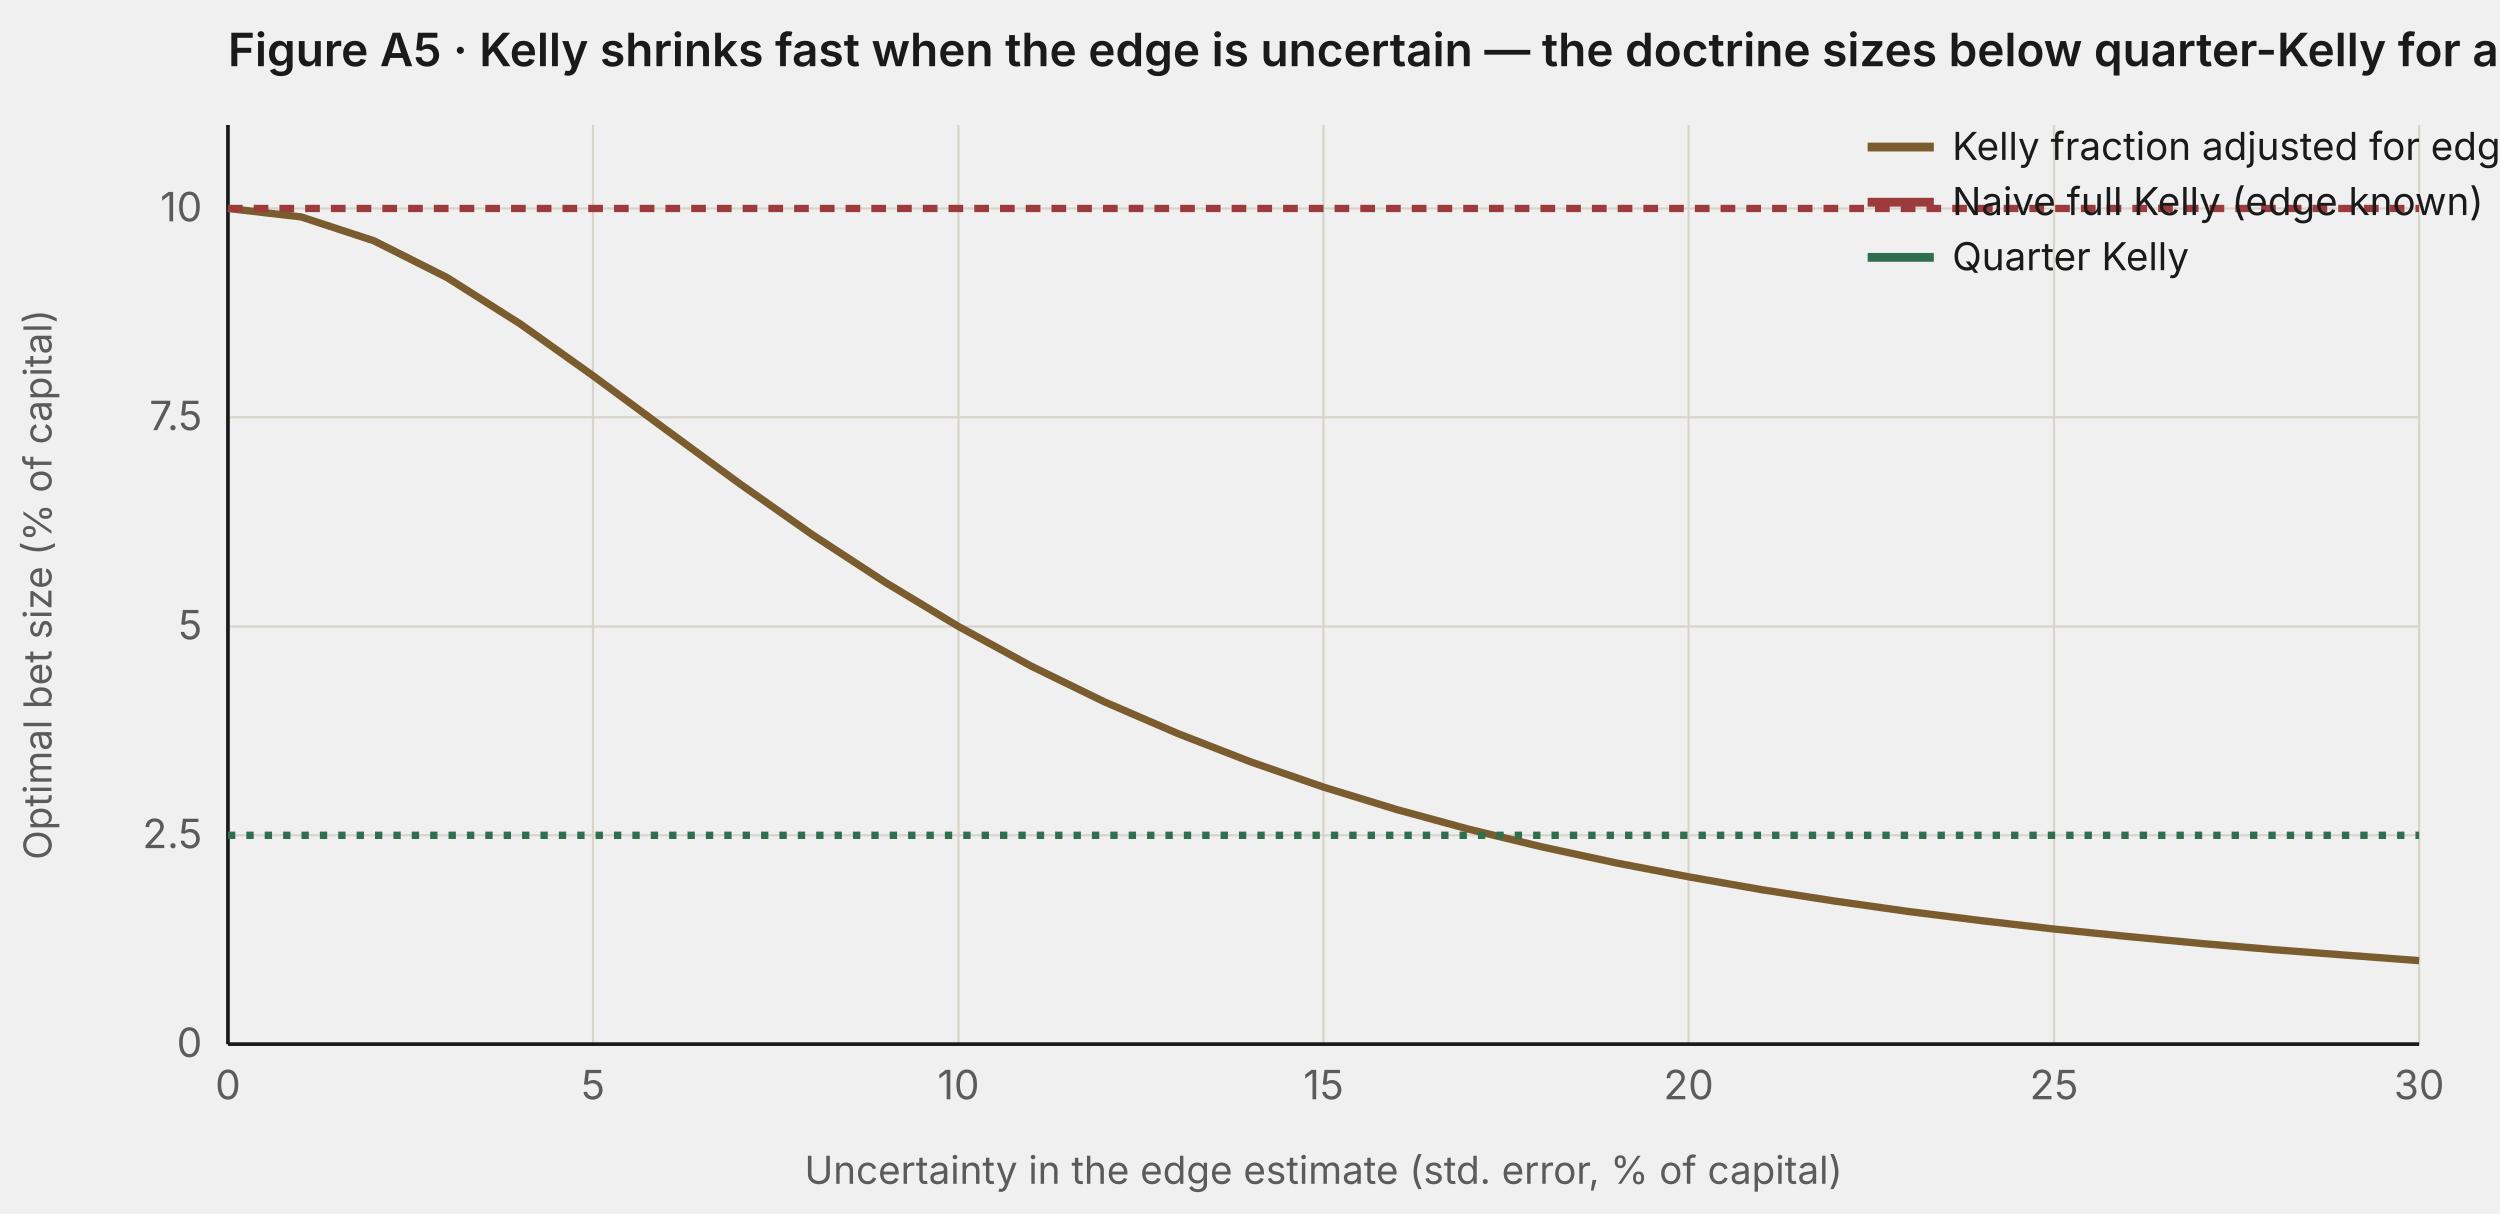
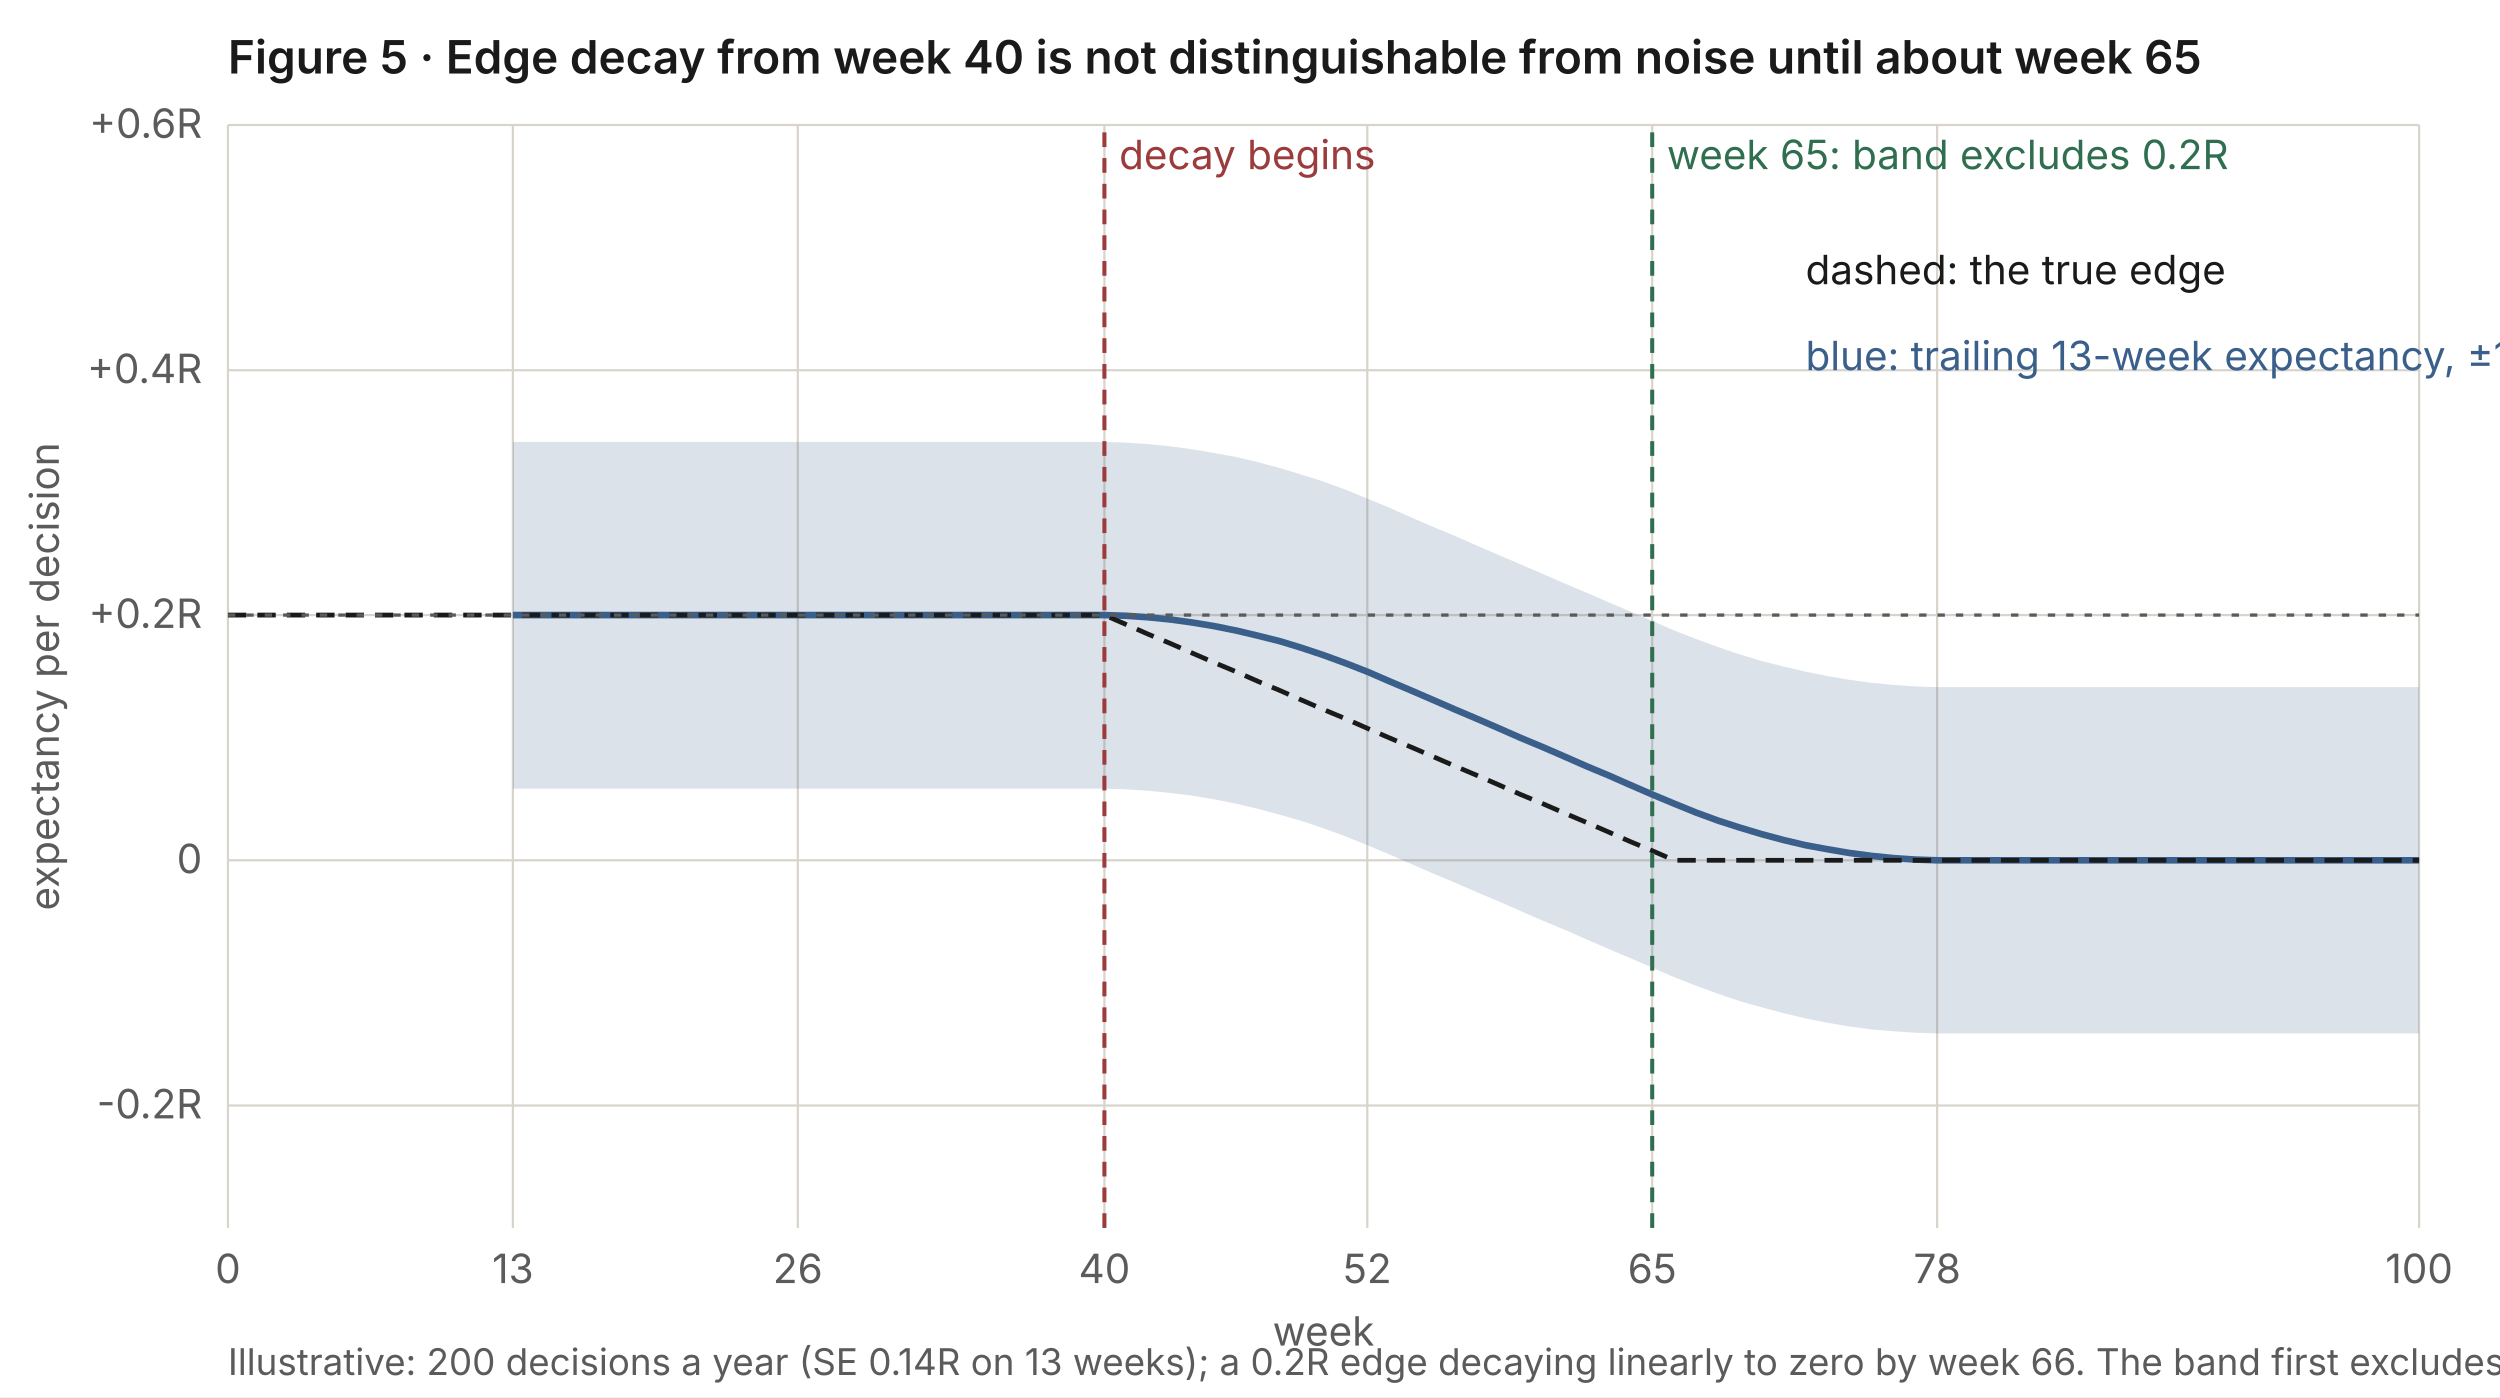
- <svg xmlns="http://www.w3.org/2000/svg" viewBox="0 0 680 330" width="100%" font-family="-apple-system,BlinkMacSystemFont,Segoe UI,sans-serif" font-size="11">
-   <text x="62" y="18" font-size="12.5" font-weight="600" fill="#1a1a1a">Figure A5 · Kelly shrinks fast when the edge is uncertain — the doctrine sizes below quarter-Kelly for a reason</text>
-   <line x1="62.0" y1="284" x2="62.0" y2="34" stroke="#d8d4cc" stroke-width="0.6" />
-   <text x="62.0" y="299" text-anchor="middle" fill="#5b5b5b">0</text>
-   <line x1="161.3" y1="284" x2="161.3" y2="34" stroke="#d8d4cc" stroke-width="0.6" />
-   <text x="161.3" y="299" text-anchor="middle" fill="#5b5b5b">5</text>
-   <line x1="260.7" y1="284" x2="260.7" y2="34" stroke="#d8d4cc" stroke-width="0.6" />
-   <text x="260.7" y="299" text-anchor="middle" fill="#5b5b5b">10</text>
-   <line x1="360.0" y1="284" x2="360.0" y2="34" stroke="#d8d4cc" stroke-width="0.6" />
-   <text x="360.0" y="299" text-anchor="middle" fill="#5b5b5b">15</text>
-   <line x1="459.3" y1="284" x2="459.3" y2="34" stroke="#d8d4cc" stroke-width="0.6" />
-   <text x="459.3" y="299" text-anchor="middle" fill="#5b5b5b">20</text>
-   <line x1="558.7" y1="284" x2="558.7" y2="34" stroke="#d8d4cc" stroke-width="0.6" />
-   <text x="558.7" y="299" text-anchor="middle" fill="#5b5b5b">25</text>
-   <line x1="658.0" y1="284" x2="658.0" y2="34" stroke="#d8d4cc" stroke-width="0.6" />
-   <text x="658.0" y="299" text-anchor="middle" fill="#5b5b5b">30</text>
-   <line x1="62" y1="284.0" x2="658" y2="284.0" stroke="#d8d4cc" stroke-width="0.6" />
-   <text x="55" y="287.5" text-anchor="end" fill="#5b5b5b">0</text>
-   <line x1="62" y1="227.2" x2="658" y2="227.2" stroke="#d8d4cc" stroke-width="0.6" />
-   <text x="55" y="230.7" text-anchor="end" fill="#5b5b5b">2.5</text>
-   <line x1="62" y1="170.4" x2="658" y2="170.4" stroke="#d8d4cc" stroke-width="0.6" />
-   <text x="55" y="173.9" text-anchor="end" fill="#5b5b5b">5</text>
-   <line x1="62" y1="113.5" x2="658" y2="113.5" stroke="#d8d4cc" stroke-width="0.6" />
-   <text x="55" y="117.0" text-anchor="end" fill="#5b5b5b">7.5</text>
-   <line x1="62" y1="56.7" x2="658" y2="56.7" stroke="#d8d4cc" stroke-width="0.6" />
-   <text x="55" y="60.2" text-anchor="end" fill="#5b5b5b">10</text>
-   <line x1="62" y1="284" x2="658" y2="284" stroke="#1a1a1a" />
-   <line x1="62" y1="284" x2="62" y2="34" stroke="#1a1a1a" />
-   <polyline points="62.0,56.7 81.9,59.0 101.7,65.5 121.6,75.5 141.5,88.1 161.3,102.2 181.2,116.9 201.1,131.5 220.9,145.4 240.8,158.4 260.7,170.4 280.5,181.2 300.4,190.9 320.3,199.5 340.1,207.2 360.0,214.1 379.9,220.2 399.7,225.6 419.6,230.4 439.5,234.7 459.3,238.5 479.2,242.0 499.1,245.1 518.9,247.9 538.8,250.4 558.7,252.7 578.5,254.7 598.4,256.6 618.3,258.3 638.1,259.8 658.0,261.3" fill="none" stroke="#7a5c2e" stroke-width="2" stroke-linejoin="round" />
-   <polyline points="62.0,56.7 81.9,56.7 101.7,56.7 121.6,56.7 141.5,56.7 161.3,56.7 181.2,56.7 201.1,56.7 220.9,56.7 240.8,56.7 260.7,56.7 280.5,56.7 300.4,56.7 320.3,56.7 340.1,56.7 360.0,56.7 379.9,56.7 399.7,56.7 419.6,56.7 439.5,56.7 459.3,56.7 479.2,56.7 499.1,56.7 518.9,56.7 538.8,56.7 558.7,56.7 578.5,56.7 598.4,56.7 618.3,56.7 638.1,56.7 658.0,56.7" fill="none" stroke="#9c3b3b" stroke-width="2" stroke-dasharray="4 3" stroke-linejoin="round" />
-   <polyline points="62.0,227.2 81.9,227.2 101.7,227.2 121.6,227.2 141.5,227.2 161.3,227.2 181.2,227.2 201.1,227.2 220.9,227.2 240.8,227.2 260.7,227.2 280.5,227.2 300.4,227.2 320.3,227.2 340.1,227.2 360.0,227.2 379.9,227.2 399.7,227.2 419.6,227.2 439.5,227.2 459.3,227.2 479.2,227.2 499.1,227.2 518.9,227.2 538.8,227.2 558.7,227.2 578.5,227.2 598.4,227.2 618.3,227.2 638.1,227.2 658.0,227.2" fill="none" stroke="#2f6f4f" stroke-width="2" stroke-dasharray="2 3" stroke-linejoin="round" />
-   <line x1="508" y1="40" x2="526" y2="40" stroke="#7a5c2e" stroke-width="2.4" />
-   <text x="531" y="43.5" fill="#1a1a1a" font-size="10.5">Kelly fraction adjusted for edge uncertainty</text>
-   <line x1="508" y1="55" x2="526" y2="55" stroke="#9c3b3b" stroke-width="2.4" />
-   <text x="531" y="58.5" fill="#1a1a1a" font-size="10.5">Naive full Kelly (edge known)</text>
-   <line x1="508" y1="70" x2="526" y2="70" stroke="#2f6f4f" stroke-width="2.4" />
-   <text x="531" y="73.5" fill="#1a1a1a" font-size="10.5">Quarter Kelly</text>
-   <text x="360" y="322" text-anchor="middle" fill="#5b5b5b" font-size="10.5">Uncertainty in the edge estimate (std. error, % of capital)</text>
-   <text transform="translate(14,159) rotate(-90)" text-anchor="middle" fill="#5b5b5b" font-size="10.5">Optimal bet size (% of capital)</text>
+ <svg xmlns="http://www.w3.org/2000/svg" viewBox="0 0 680 380" width="100%" font-family="-apple-system,BlinkMacSystemFont,Segoe UI,sans-serif" font-size="11">
+   <rect x="0" y="0" width="680" height="380" fill="#fff" />
+   <text x="62" y="20" font-size="12.5" font-weight="600" fill="#1a1a1a">Figure 5 · Edge decay from week 40 is not distinguishable from noise until about week 65</text>
+   <line x1="62.0" y1="334" x2="62.0" y2="34" stroke="#d8d4cc" stroke-width="0.6" />
+   <text x="62.0" y="349" text-anchor="middle" fill="#5b5b5b">0</text>
+   <line x1="139.5" y1="334" x2="139.5" y2="34" stroke="#d8d4cc" stroke-width="0.6" />
+   <text x="139.5" y="349" text-anchor="middle" fill="#5b5b5b">13</text>
+   <line x1="217.0" y1="334" x2="217.0" y2="34" stroke="#d8d4cc" stroke-width="0.6" />
+   <text x="217.0" y="349" text-anchor="middle" fill="#5b5b5b">26</text>
+   <line x1="300.4" y1="334" x2="300.4" y2="34" stroke="#d8d4cc" stroke-width="0.6" />
+   <text x="300.4" y="349" text-anchor="middle" fill="#5b5b5b">40</text>
+   <line x1="371.9" y1="334" x2="371.9" y2="34" stroke="#d8d4cc" stroke-width="0.6" />
+   <text x="371.9" y="349" text-anchor="middle" fill="#5b5b5b">52</text>
+   <line x1="449.4" y1="334" x2="449.4" y2="34" stroke="#d8d4cc" stroke-width="0.6" />
+   <text x="449.4" y="349" text-anchor="middle" fill="#5b5b5b">65</text>
+   <line x1="526.9" y1="334" x2="526.9" y2="34" stroke="#d8d4cc" stroke-width="0.6" />
+   <text x="526.9" y="349" text-anchor="middle" fill="#5b5b5b">78</text>
+   <line x1="658.0" y1="334" x2="658.0" y2="34" stroke="#d8d4cc" stroke-width="0.6" />
+   <text x="658.0" y="349" text-anchor="middle" fill="#5b5b5b">100</text>
+   <line x1="62" y1="300.7" x2="658" y2="300.7" stroke="#d8d4cc" stroke-width="0.6" />
+   <text x="55" y="304.2" text-anchor="end" fill="#5b5b5b">-0.2R</text>
+   <line x1="62" y1="234.0" x2="658" y2="234.0" stroke="#d8d4cc" stroke-width="0.6" />
+   <text x="55" y="237.5" text-anchor="end" fill="#5b5b5b">0</text>
+   <line x1="62" y1="167.3" x2="658" y2="167.3" stroke="#d8d4cc" stroke-width="0.6" />
+   <text x="55" y="170.8" text-anchor="end" fill="#5b5b5b">+0.2R</text>
+   <line x1="62" y1="100.7" x2="658" y2="100.7" stroke="#d8d4cc" stroke-width="0.6" />
+   <text x="55" y="104.2" text-anchor="end" fill="#5b5b5b">+0.4R</text>
+   <line x1="62" y1="34.0" x2="658" y2="34.0" stroke="#d8d4cc" stroke-width="0.6" />
+   <text x="55" y="37.5" text-anchor="end" fill="#5b5b5b">+0.6R</text>
+   <text x="360.0" y="366" text-anchor="middle" fill="#5b5b5b">week</text>
+   <text x="16" y="184.0" text-anchor="middle" fill="#5b5b5b" transform="rotate(-90 16 184.0)">expectancy per decision</text>
+   <path d="M139.5,120.2 L145.4,120.2 L151.4,120.2 L157.4,120.2 L163.3,120.2 L169.3,120.2 L175.2,120.2 L181.2,120.2 L187.2,120.2 L193.1,120.2 L199.1,120.2 L205.0,120.2 L211.0,120.2 L217.0,120.2 L222.9,120.2 L228.9,120.2 L234.8,120.2 L240.8,120.2 L246.8,120.2 L252.7,120.2 L258.7,120.2 L264.6,120.2 L270.6,120.2 L276.6,120.2 L282.5,120.2 L288.5,120.2 L294.4,120.2 L300.4,120.2 L306.4,120.4 L312.3,120.8 L318.3,121.4 L324.2,122.2 L330.2,123.2 L336.2,124.3 L342.1,125.7 L348.1,127.3 L354.0,129.1 L360.0,131.0 L366.0,133.2 L371.9,135.6 L377.9,138.1 L383.8,140.7 L389.8,143.3 L395.8,145.8 L401.7,148.4 L407.7,151.0 L413.6,153.5 L419.6,156.1 L425.6,158.7 L431.5,161.2 L437.5,163.8 L443.4,166.3 L449.4,168.9 L455.4,171.5 L461.3,173.8 L467.3,176.0 L473.2,178.0 L479.2,179.8 L485.2,181.3 L491.1,182.7 L497.1,183.9 L503.0,184.9 L509.0,185.7 L515.0,186.3 L520.9,186.7 L526.9,186.9 L532.8,186.9 L538.8,186.9 L544.8,186.9 L550.7,186.9 L556.7,186.9 L562.6,186.9 L568.6,186.9 L574.6,186.9 L580.5,186.9 L586.5,186.9 L592.4,186.9 L598.4,186.9 L604.4,186.9 L610.3,186.9 L616.3,186.9 L622.2,186.9 L628.2,186.9 L634.2,186.9 L640.1,186.9 L646.1,186.9 L652.0,186.9 L658.0,186.9 L658.0,281.1 L652.0,281.1 L646.1,281.1 L640.1,281.1 L634.2,281.1 L628.2,281.1 L622.2,281.1 L616.3,281.1 L610.3,281.1 L604.4,281.1 L598.4,281.1 L592.4,281.1 L586.5,281.1 L580.5,281.1 L574.6,281.1 L568.6,281.1 L562.6,281.1 L556.7,281.1 L550.7,281.1 L544.8,281.1 L538.8,281.1 L532.8,281.1 L526.9,281.1 L520.9,280.9 L515.0,280.5 L509.0,280.0 L503.0,279.2 L497.1,278.2 L491.1,277.0 L485.2,275.6 L479.2,274.0 L473.2,272.3 L467.3,270.3 L461.3,268.1 L455.4,265.8 L449.4,263.2 L443.4,260.6 L437.5,258.1 L431.5,255.5 L425.6,252.9 L419.6,250.4 L413.6,247.8 L407.7,245.2 L401.7,242.7 L395.8,240.1 L389.8,237.6 L383.8,235.0 L377.9,232.4 L371.9,229.9 L366.0,227.5 L360.0,225.3 L354.0,223.3 L348.1,221.6 L342.1,220.0 L336.2,218.6 L330.2,217.4 L324.2,216.4 L318.3,215.7 L312.3,215.1 L306.4,214.7 L300.4,214.5 L294.4,214.5 L288.5,214.5 L282.5,214.5 L276.6,214.5 L270.6,214.5 L264.6,214.5 L258.7,214.5 L252.7,214.5 L246.8,214.5 L240.8,214.5 L234.8,214.5 L228.9,214.5 L222.9,214.5 L217.0,214.5 L211.0,214.5 L205.0,214.5 L199.1,214.5 L193.1,214.5 L187.2,214.5 L181.2,214.5 L175.2,214.5 L169.3,214.5 L163.3,214.5 L157.4,214.5 L151.4,214.5 L145.4,214.5 L139.5,214.5 Z" fill="#3a5f8a" opacity="0.18" stroke="none" />
+   <path d="M139.5,167.3 L145.4,167.3 L151.4,167.3 L157.4,167.3 L163.3,167.3 L169.3,167.3 L175.2,167.3 L181.2,167.3 L187.2,167.3 L193.1,167.3 L199.1,167.3 L205.0,167.3 L211.0,167.3 L217.0,167.3 L222.9,167.3 L228.9,167.3 L234.8,167.3 L240.8,167.3 L246.8,167.3 L252.7,167.3 L258.7,167.3 L264.6,167.3 L270.6,167.3 L276.6,167.3 L282.5,167.3 L288.5,167.3 L294.4,167.3 L300.4,167.3 L306.4,167.5 L312.3,167.9 L318.3,168.5 L324.2,169.3 L330.2,170.3 L336.2,171.5 L342.1,172.9 L348.1,174.4 L354.0,176.2 L360.0,178.2 L366.0,180.4 L371.9,182.7 L377.9,185.3 L383.8,187.8 L389.8,190.4 L395.8,193.0 L401.7,195.5 L407.7,198.1 L413.6,200.7 L419.6,203.2 L425.6,205.8 L431.5,208.4 L437.5,210.9 L443.4,213.5 L449.4,216.1 L455.4,218.6 L461.3,221.0 L467.3,223.2 L473.2,225.1 L479.2,226.9 L485.2,228.5 L491.1,229.9 L497.1,231.0 L503.0,232.0 L509.0,232.8 L515.0,233.4 L520.9,233.8 L526.9,234.0 L532.8,234.0 L538.8,234.0 L544.8,234.0 L550.7,234.0 L556.7,234.0 L562.6,234.0 L568.6,234.0 L574.6,234.0 L580.5,234.0 L586.5,234.0 L592.4,234.0 L598.4,234.0 L604.4,234.0 L610.3,234.0 L616.3,234.0 L622.2,234.0 L628.2,234.0 L634.2,234.0 L640.1,234.0 L646.1,234.0 L652.0,234.0 L658.0,234.0" fill="none" stroke="#3a5f8a" stroke-width="1.8" />
+   <path d="M62.0,167.3 L68.0,167.3 L73.9,167.3 L79.9,167.3 L85.8,167.3 L91.8,167.3 L97.8,167.3 L103.7,167.3 L109.7,167.3 L115.6,167.3 L121.6,167.3 L127.6,167.3 L133.5,167.3 L139.5,167.3 L145.4,167.3 L151.4,167.3 L157.4,167.3 L163.3,167.3 L169.3,167.3 L175.2,167.3 L181.2,167.3 L187.2,167.3 L193.1,167.3 L199.1,167.3 L205.0,167.3 L211.0,167.3 L217.0,167.3 L222.9,167.3 L228.9,167.3 L234.8,167.3 L240.8,167.3 L246.8,167.3 L252.7,167.3 L258.7,167.3 L264.6,167.3 L270.6,167.3 L276.6,167.3 L282.5,167.3 L288.5,167.3 L294.4,167.3 L300.4,167.3 L306.4,169.9 L312.3,172.5 L318.3,175.0 L324.2,177.6 L330.2,180.2 L336.2,182.7 L342.1,185.3 L348.1,187.8 L354.0,190.4 L360.0,193.0 L366.0,195.5 L371.9,198.1 L377.9,200.7 L383.8,203.2 L389.8,205.8 L395.8,208.4 L401.7,210.9 L407.7,213.5 L413.6,216.1 L419.6,218.6 L425.6,221.2 L431.5,223.7 L437.5,226.3 L443.4,228.9 L449.4,231.4 L455.4,234.0 L461.3,234.0 L467.3,234.0 L473.2,234.0 L479.2,234.0 L485.2,234.0 L491.1,234.0 L497.1,234.0 L503.0,234.0 L509.0,234.0 L515.0,234.0 L520.9,234.0 L526.9,234.0 L532.8,234.0 L538.8,234.0 L544.8,234.0 L550.7,234.0 L556.7,234.0 L562.6,234.0 L568.6,234.0 L574.6,234.0 L580.5,234.0 L586.5,234.0 L592.4,234.0 L598.4,234.0 L604.4,234.0 L610.3,234.0 L616.3,234.0 L622.2,234.0 L628.2,234.0 L634.2,234.0 L640.1,234.0 L646.1,234.0 L652.0,234.0 L658.0,234.0" fill="none" stroke="#1a1a1a" stroke-width="1.3" stroke-dasharray="5 3" />
+   <path d="M62.0,167.3 L658.0,167.3" fill="none" stroke="#5b5b5b" stroke-width="0.9" stroke-dasharray="2 3" />
+   <line x1="300.4" y1="334" x2="300.4" y2="34" stroke="#9c3b3b" stroke-width="1.1" stroke-dasharray="4 3" />
+   <text x="304.4" y="46" fill="#9c3b3b">decay begins</text>
+   <line x1="449.4" y1="334" x2="449.4" y2="34" stroke="#2f6f4f" stroke-width="1.1" stroke-dasharray="4 3" />
+   <text x="453.4" y="46" fill="#2f6f4f">week 65: band excludes 0.2R</text>
+   <text x="491.1" y="77.3" fill="#1a1a1a" text-anchor="start" font-size="11">dashed: the true edge</text>
+   <text x="491.1" y="100.7" fill="#3a5f8a" text-anchor="start" font-size="11">blue: trailing 13-week expectancy, ±1 SE</text>
+   <text x="62" y="374" fill="#5b5b5b" font-size="10">Illustrative: 200 decisions a year (SE 0.14R on 13 weeks); a 0.2R edge decaying linearly to zero by week 66. The band first excludes the old edge at week 65 (Chapter 15).</text>
</svg>
